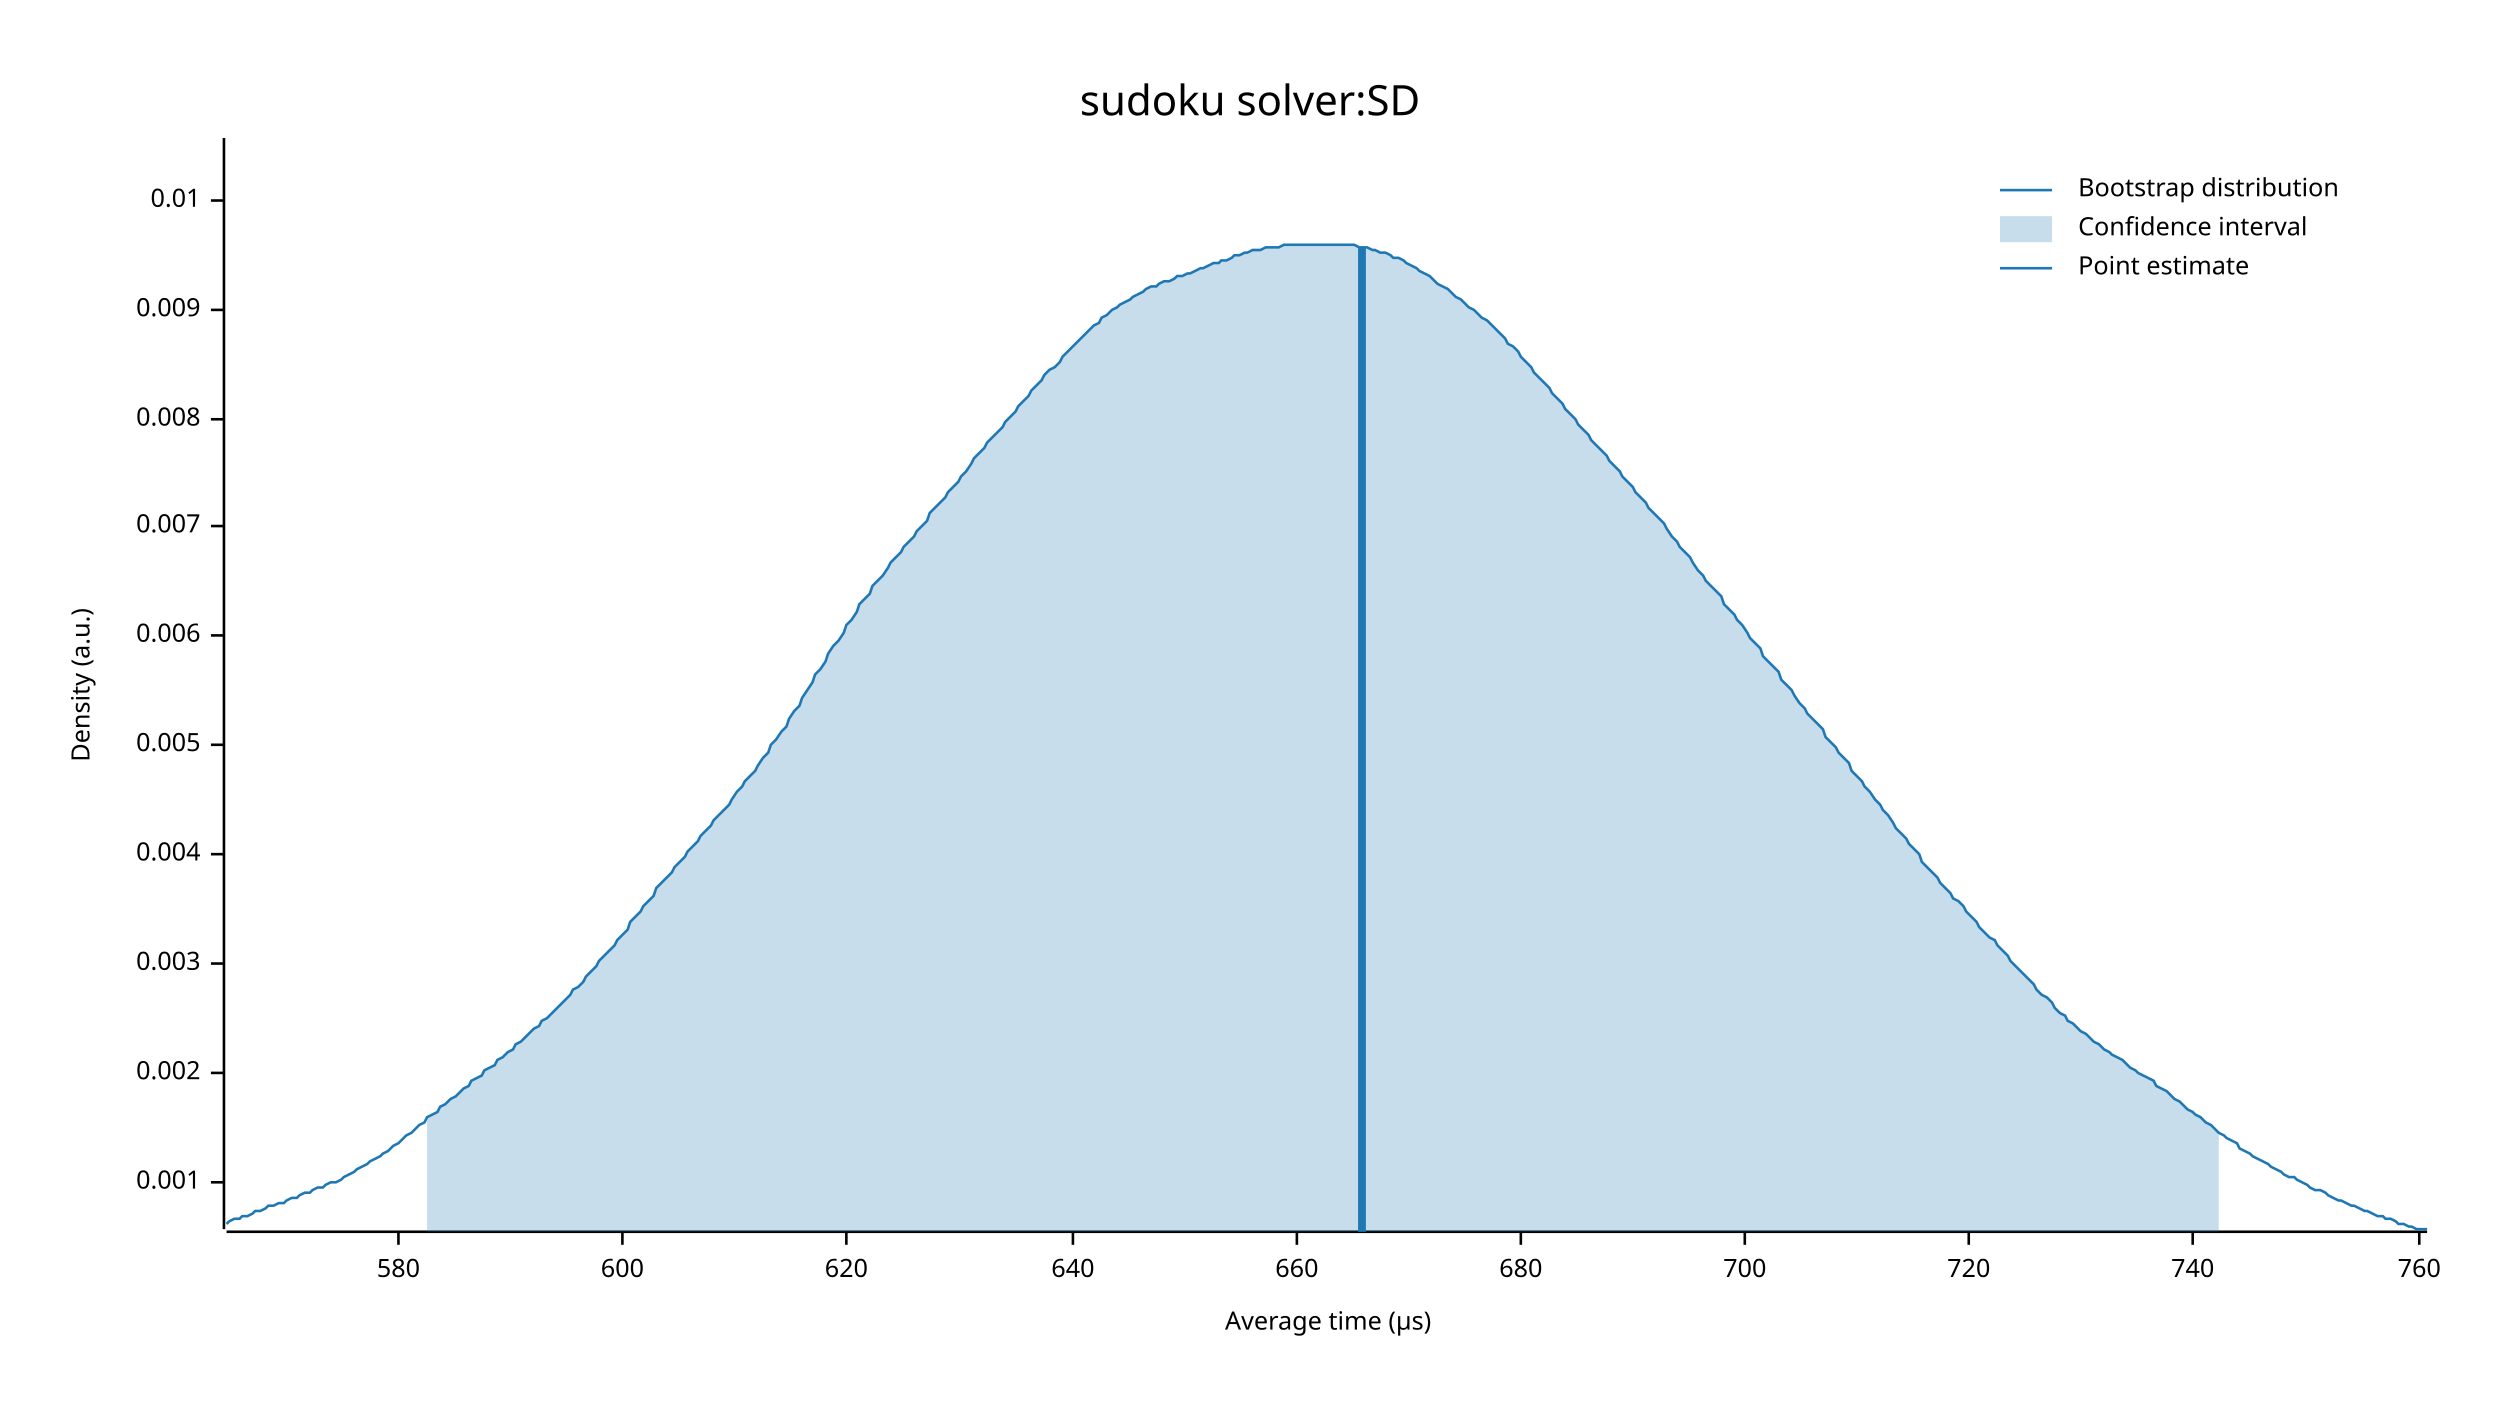
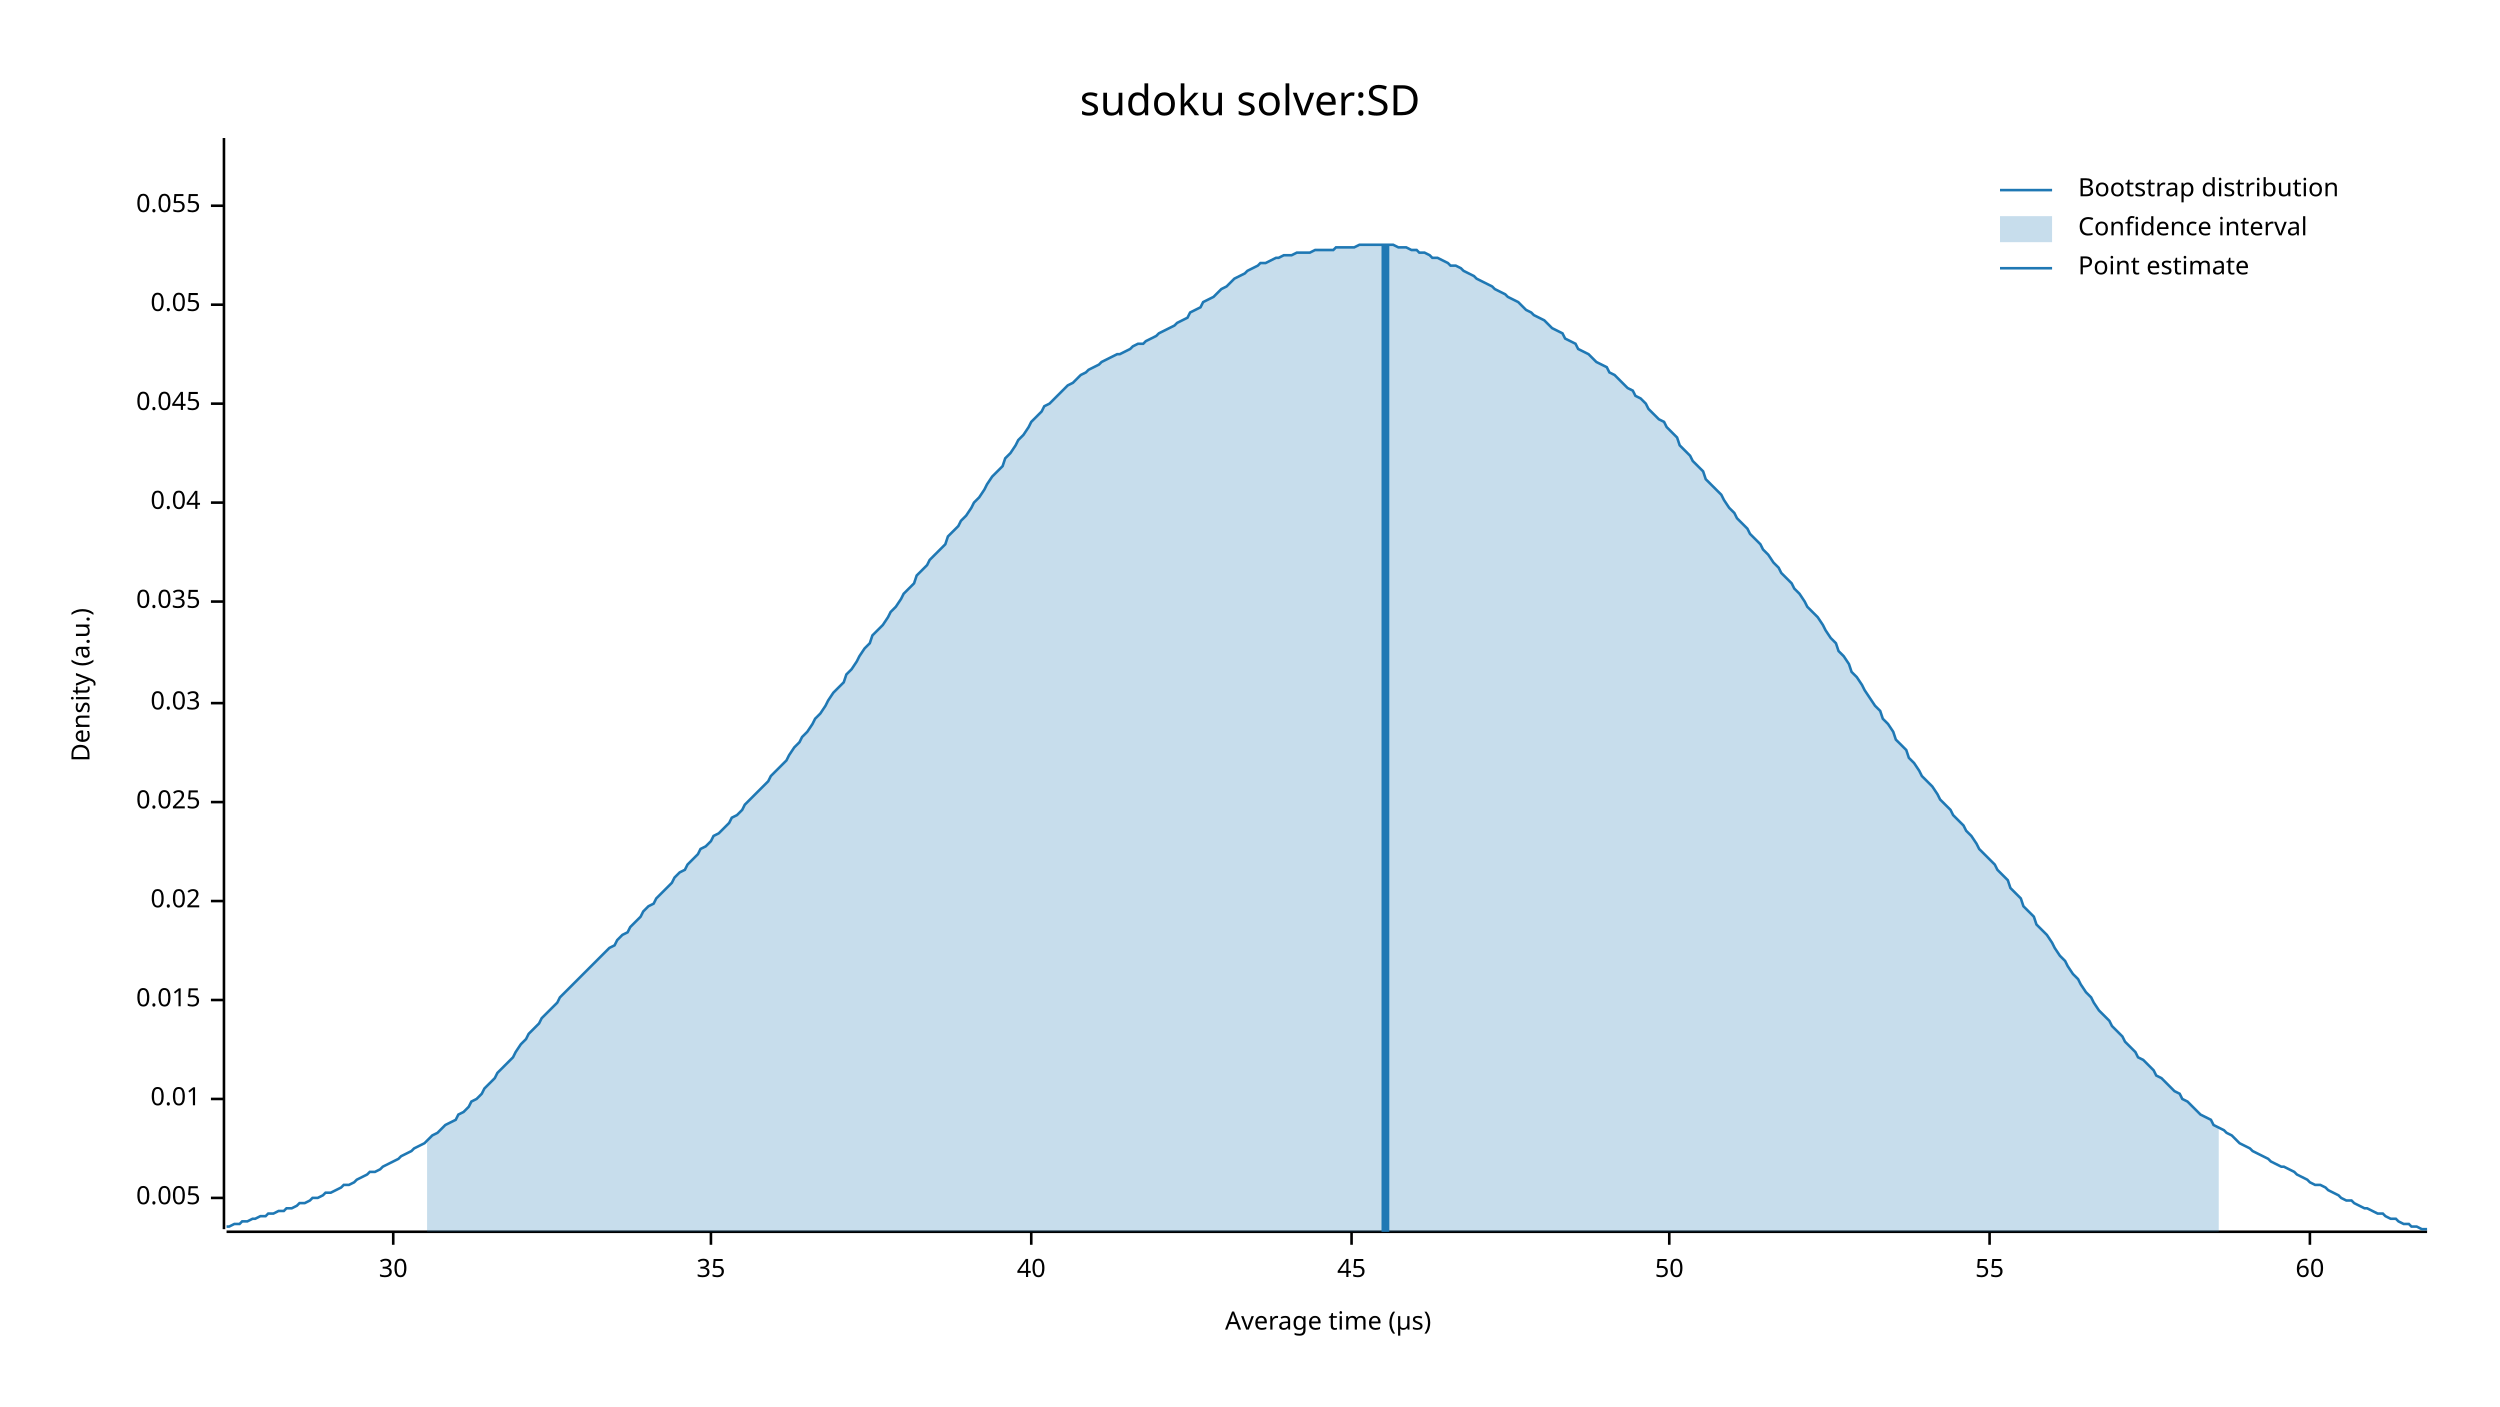
<svg xmlns="http://www.w3.org/2000/svg" width="960" height="540" viewBox="0 0 960 540">
  <text x="480" y="32" dy="0.76em" text-anchor="middle" font-family="sans-serif" font-size="16.129" opacity="1" fill="#000000">
sudoku solver:SD
</text>
  <text x="27" y="263" dy="0.76em" text-anchor="middle" font-family="sans-serif" font-size="9.677" opacity="1" fill="#000000" transform="rotate(270, 27, 263)">
Density (a.u.)
</text>
  <text x="510" y="513" dy="-0.5ex" text-anchor="middle" font-family="sans-serif" font-size="9.677" opacity="1" fill="#000000">
Average time (µs)
</text>
  <polyline fill="none" opacity="1" stroke="#000000" stroke-width="1" points="86,53 86,472 " />
-   <text x="77" y="454" dy="0.5ex" text-anchor="end" font-family="sans-serif" font-size="9.677" opacity="1" fill="#000000">
- 0.001
- </text>
-   <polyline fill="none" opacity="1" stroke="#000000" stroke-width="1" points="81,454 86,454 " />
-   <text x="77" y="412" dy="0.5ex" text-anchor="end" font-family="sans-serif" font-size="9.677" opacity="1" fill="#000000">
- 0.002
- </text>
-   <polyline fill="none" opacity="1" stroke="#000000" stroke-width="1" points="81,412 86,412 " />
-   <text x="77" y="370" dy="0.5ex" text-anchor="end" font-family="sans-serif" font-size="9.677" opacity="1" fill="#000000">
- 0.003
- </text>
-   <polyline fill="none" opacity="1" stroke="#000000" stroke-width="1" points="81,370 86,370 " />
-   <text x="77" y="328" dy="0.5ex" text-anchor="end" font-family="sans-serif" font-size="9.677" opacity="1" fill="#000000">
- 0.004
- </text>
-   <polyline fill="none" opacity="1" stroke="#000000" stroke-width="1" points="81,328 86,328 " />
-   <text x="77" y="286" dy="0.5ex" text-anchor="end" font-family="sans-serif" font-size="9.677" opacity="1" fill="#000000">
+   <text x="77" y="460" dy="0.5ex" text-anchor="end" font-family="sans-serif" font-size="9.677" opacity="1" fill="#000000">
0.005
</text>
-   <polyline fill="none" opacity="1" stroke="#000000" stroke-width="1" points="81,286 86,286 " />
-   <text x="77" y="244" dy="0.5ex" text-anchor="end" font-family="sans-serif" font-size="9.677" opacity="1" fill="#000000">
- 0.006
- </text>
-   <polyline fill="none" opacity="1" stroke="#000000" stroke-width="1" points="81,244 86,244 " />
-   <text x="77" y="202" dy="0.5ex" text-anchor="end" font-family="sans-serif" font-size="9.677" opacity="1" fill="#000000">
- 0.007
- </text>
-   <polyline fill="none" opacity="1" stroke="#000000" stroke-width="1" points="81,202 86,202 " />
-   <text x="77" y="161" dy="0.5ex" text-anchor="end" font-family="sans-serif" font-size="9.677" opacity="1" fill="#000000">
- 0.008
- </text>
-   <polyline fill="none" opacity="1" stroke="#000000" stroke-width="1" points="81,161 86,161 " />
-   <text x="77" y="119" dy="0.5ex" text-anchor="end" font-family="sans-serif" font-size="9.677" opacity="1" fill="#000000">
- 0.009
- </text>
-   <polyline fill="none" opacity="1" stroke="#000000" stroke-width="1" points="81,119 86,119 " />
-   <text x="77" y="77" dy="0.5ex" text-anchor="end" font-family="sans-serif" font-size="9.677" opacity="1" fill="#000000">
+   <polyline fill="none" opacity="1" stroke="#000000" stroke-width="1" points="81,460 86,460 " />
+   <text x="77" y="422" dy="0.5ex" text-anchor="end" font-family="sans-serif" font-size="9.677" opacity="1" fill="#000000">
0.01
</text>
-   <polyline fill="none" opacity="1" stroke="#000000" stroke-width="1" points="81,77 86,77 " />
+   <polyline fill="none" opacity="1" stroke="#000000" stroke-width="1" points="81,422 86,422 " />
+   <text x="77" y="384" dy="0.5ex" text-anchor="end" font-family="sans-serif" font-size="9.677" opacity="1" fill="#000000">
+ 0.015
+ </text>
+   <polyline fill="none" opacity="1" stroke="#000000" stroke-width="1" points="81,384 86,384 " />
+   <text x="77" y="346" dy="0.5ex" text-anchor="end" font-family="sans-serif" font-size="9.677" opacity="1" fill="#000000">
+ 0.02
+ </text>
+   <polyline fill="none" opacity="1" stroke="#000000" stroke-width="1" points="81,346 86,346 " />
+   <text x="77" y="308" dy="0.5ex" text-anchor="end" font-family="sans-serif" font-size="9.677" opacity="1" fill="#000000">
+ 0.025
+ </text>
+   <polyline fill="none" opacity="1" stroke="#000000" stroke-width="1" points="81,308 86,308 " />
+   <text x="77" y="270" dy="0.5ex" text-anchor="end" font-family="sans-serif" font-size="9.677" opacity="1" fill="#000000">
+ 0.03
+ </text>
+   <polyline fill="none" opacity="1" stroke="#000000" stroke-width="1" points="81,270 86,270 " />
+   <text x="77" y="231" dy="0.5ex" text-anchor="end" font-family="sans-serif" font-size="9.677" opacity="1" fill="#000000">
+ 0.035
+ </text>
+   <polyline fill="none" opacity="1" stroke="#000000" stroke-width="1" points="81,231 86,231 " />
+   <text x="77" y="193" dy="0.5ex" text-anchor="end" font-family="sans-serif" font-size="9.677" opacity="1" fill="#000000">
+ 0.04
+ </text>
+   <polyline fill="none" opacity="1" stroke="#000000" stroke-width="1" points="81,193 86,193 " />
+   <text x="77" y="155" dy="0.5ex" text-anchor="end" font-family="sans-serif" font-size="9.677" opacity="1" fill="#000000">
+ 0.045
+ </text>
+   <polyline fill="none" opacity="1" stroke="#000000" stroke-width="1" points="81,155 86,155 " />
+   <text x="77" y="117" dy="0.5ex" text-anchor="end" font-family="sans-serif" font-size="9.677" opacity="1" fill="#000000">
+ 0.05
+ </text>
+   <polyline fill="none" opacity="1" stroke="#000000" stroke-width="1" points="81,117 86,117 " />
+   <text x="77" y="79" dy="0.5ex" text-anchor="end" font-family="sans-serif" font-size="9.677" opacity="1" fill="#000000">
+ 0.055
+ </text>
+   <polyline fill="none" opacity="1" stroke="#000000" stroke-width="1" points="81,79 86,79 " />
  <polyline fill="none" opacity="1" stroke="#000000" stroke-width="1" points="87,473 932,473 " />
-   <text x="153" y="483" dy="0.76em" text-anchor="middle" font-family="sans-serif" font-size="9.677" opacity="1" fill="#000000">
- 580
+   <text x="151" y="483" dy="0.76em" text-anchor="middle" font-family="sans-serif" font-size="9.677" opacity="1" fill="#000000">
+ 30
</text>
-   <polyline fill="none" opacity="1" stroke="#000000" stroke-width="1" points="153,473 153,478 " />
-   <text x="239" y="483" dy="0.76em" text-anchor="middle" font-family="sans-serif" font-size="9.677" opacity="1" fill="#000000">
- 600
+   <polyline fill="none" opacity="1" stroke="#000000" stroke-width="1" points="151,473 151,478 " />
+   <text x="273" y="483" dy="0.76em" text-anchor="middle" font-family="sans-serif" font-size="9.677" opacity="1" fill="#000000">
+ 35
</text>
-   <polyline fill="none" opacity="1" stroke="#000000" stroke-width="1" points="239,473 239,478 " />
-   <text x="325" y="483" dy="0.76em" text-anchor="middle" font-family="sans-serif" font-size="9.677" opacity="1" fill="#000000">
- 620
+   <polyline fill="none" opacity="1" stroke="#000000" stroke-width="1" points="273,473 273,478 " />
+   <text x="396" y="483" dy="0.76em" text-anchor="middle" font-family="sans-serif" font-size="9.677" opacity="1" fill="#000000">
+ 40
</text>
-   <polyline fill="none" opacity="1" stroke="#000000" stroke-width="1" points="325,473 325,478 " />
-   <text x="412" y="483" dy="0.76em" text-anchor="middle" font-family="sans-serif" font-size="9.677" opacity="1" fill="#000000">
- 640
+   <polyline fill="none" opacity="1" stroke="#000000" stroke-width="1" points="396,473 396,478 " />
+   <text x="519" y="483" dy="0.76em" text-anchor="middle" font-family="sans-serif" font-size="9.677" opacity="1" fill="#000000">
+ 45
</text>
-   <polyline fill="none" opacity="1" stroke="#000000" stroke-width="1" points="412,473 412,478 " />
-   <text x="498" y="483" dy="0.76em" text-anchor="middle" font-family="sans-serif" font-size="9.677" opacity="1" fill="#000000">
- 660
+   <polyline fill="none" opacity="1" stroke="#000000" stroke-width="1" points="519,473 519,478 " />
+   <text x="641" y="483" dy="0.76em" text-anchor="middle" font-family="sans-serif" font-size="9.677" opacity="1" fill="#000000">
+ 50
</text>
-   <polyline fill="none" opacity="1" stroke="#000000" stroke-width="1" points="498,473 498,478 " />
-   <text x="584" y="483" dy="0.76em" text-anchor="middle" font-family="sans-serif" font-size="9.677" opacity="1" fill="#000000">
- 680
+   <polyline fill="none" opacity="1" stroke="#000000" stroke-width="1" points="641,473 641,478 " />
+   <text x="764" y="483" dy="0.76em" text-anchor="middle" font-family="sans-serif" font-size="9.677" opacity="1" fill="#000000">
+ 55
</text>
-   <polyline fill="none" opacity="1" stroke="#000000" stroke-width="1" points="584,473 584,478 " />
-   <text x="670" y="483" dy="0.76em" text-anchor="middle" font-family="sans-serif" font-size="9.677" opacity="1" fill="#000000">
- 700
+   <polyline fill="none" opacity="1" stroke="#000000" stroke-width="1" points="764,473 764,478 " />
+   <text x="887" y="483" dy="0.76em" text-anchor="middle" font-family="sans-serif" font-size="9.677" opacity="1" fill="#000000">
+ 60
</text>
-   <polyline fill="none" opacity="1" stroke="#000000" stroke-width="1" points="670,473 670,478 " />
-   <text x="756" y="483" dy="0.76em" text-anchor="middle" font-family="sans-serif" font-size="9.677" opacity="1" fill="#000000">
- 720
- </text>
-   <polyline fill="none" opacity="1" stroke="#000000" stroke-width="1" points="756,473 756,478 " />
-   <text x="842" y="483" dy="0.76em" text-anchor="middle" font-family="sans-serif" font-size="9.677" opacity="1" fill="#000000">
- 740
- </text>
-   <polyline fill="none" opacity="1" stroke="#000000" stroke-width="1" points="842,473 842,478 " />
-   <text x="929" y="483" dy="0.76em" text-anchor="middle" font-family="sans-serif" font-size="9.677" opacity="1" fill="#000000">
- 760
- </text>
-   <polyline fill="none" opacity="1" stroke="#000000" stroke-width="1" points="929,473 929,478 " />
-   <polyline fill="none" opacity="1" stroke="#1F78B4" stroke-width="1" points="87,470 88,469 90,468 92,468 93,467 95,467 97,466 98,465 100,465 102,464 103,463 105,463 107,462 109,462 110,461 112,460 114,460 115,459 117,458 119,458 120,457 122,456 124,456 125,455 127,454 129,454 131,453 132,452 134,451 136,450 137,449 139,448 141,447 142,446 144,445 146,444 147,443 149,442 151,440 153,439 154,438 156,436 158,435 159,434 161,432 163,431 164,429 166,428 168,427 169,425 171,424 173,422 175,421 176,420 178,418 180,417 181,415 183,414 185,413 186,411 188,410 190,409 191,407 193,406 195,404 197,403 198,401 200,400 202,398 203,397 205,395 207,394 208,392 210,391 212,389 214,387 215,386 217,384 219,382 220,380 222,379 224,377 225,375 227,373 229,371 230,369 232,367 234,365 236,363 237,361 239,359 241,357 242,354 244,352 246,350 247,348 249,346 251,344 252,341 254,339 256,337 258,335 259,333 261,331 263,329 264,327 266,325 268,323 269,321 271,319 273,317 274,315 276,313 278,311 280,309 281,307 283,304 285,302 286,300 288,298 290,296 291,294 293,291 295,289 296,286 298,284 300,281 302,279 303,276 305,273 307,271 308,268 310,265 312,262 313,259 315,257 317,254 318,251 320,248 322,246 324,243 325,240 327,238 329,235 330,232 332,230 334,228 335,225 337,223 339,221 341,218 342,216 344,214 346,212 347,210 349,208 351,206 352,204 354,202 356,200 357,197 359,195 361,193 363,191 364,189 366,187 368,185 369,183 371,181 373,178 374,176 376,174 378,172 379,170 381,168 383,166 385,164 386,162 388,160 390,158 391,156 393,154 395,152 396,150 398,148 400,146 401,144 403,142 405,141 407,139 408,137 410,135 412,133 413,132 415,130 417,128 418,127 420,125 422,124 423,122 425,121 427,119 429,118 430,117 432,116 434,115 435,114 437,113 439,112 440,111 442,110 444,110 445,109 447,108 449,108 451,107 452,106 454,106 456,105 457,105 459,104 461,103 462,103 464,102 466,101 468,101 469,100 471,100 473,99 474,98 476,98 478,97 479,97 481,96 483,96 484,96 486,95 488,95 490,95 491,95 493,94 495,94 496,94 498,94 500,94 501,94 503,94 505,94 506,94 508,94 510,94 512,94 513,94 515,94 517,94 518,94 520,94 522,95 523,95 525,95 527,96 528,96 530,97 532,97 534,98 535,99 537,99 539,100 540,101 542,102 544,103 545,104 547,105 549,106 550,107 552,109 554,110 556,111 557,112 559,114 561,115 562,116 564,118 566,119 567,120 569,122 571,123 573,125 574,126 576,128 578,130 579,132 581,133 583,135 584,137 586,139 588,141 589,143 591,145 593,147 595,149 596,151 598,153 600,155 601,157 603,159 605,161 606,163 608,165 610,167 611,169 613,171 615,173 617,175 618,177 620,179 622,181 623,183 625,185 627,187 628,189 630,191 632,193 633,195 635,197 637,199 639,201 640,203 642,206 644,208 645,210 647,212 649,214 650,216 652,219 654,221 655,223 657,225 659,227 661,229 662,232 664,234 666,236 667,238 669,240 671,243 672,245 674,247 676,249 677,252 679,254 681,256 683,258 684,261 686,263 688,265 689,267 691,270 693,272 694,274 696,276 698,278 700,280 701,283 703,285 705,287 706,289 708,291 710,293 711,296 713,298 715,300 716,302 718,304 720,307 722,309 723,311 725,313 727,316 728,318 730,320 732,322 733,324 735,326 737,328 738,331 740,333 742,335 744,337 745,339 747,341 749,343 750,345 752,346 754,348 755,350 757,352 759,354 760,356 762,358 764,360 766,361 767,363 769,365 771,367 772,369 774,371 776,373 777,374 779,376 781,378 782,380 784,382 786,383 788,385 789,387 791,389 793,390 794,392 796,393 798,395 799,396 801,397 803,399 804,400 806,401 808,403 810,404 811,405 813,406 815,407 816,408 818,410 820,411 821,412 823,413 825,414 827,415 828,417 830,418 832,419 833,420 835,422 837,423 838,424 840,426 842,427 843,428 845,429 847,431 849,432 850,433 852,435 854,436 855,437 857,438 859,439 860,441 862,442 864,443 865,444 867,445 869,446 871,447 872,448 874,449 876,450 877,451 879,452 881,452 882,453 884,454 886,455 887,456 889,457 891,457 893,458 894,459 896,460 898,461 899,461 901,462 903,463 904,463 906,464 908,465 909,465 911,466 913,467 915,467 916,468 918,468 920,469 921,470 923,470 925,471 926,471 928,472 930,472 932,472 " />
-   <polygon opacity="0.25" fill="#1F78B4" points="164,429 166,428 168,427 169,425 171,424 173,422 175,421 176,420 178,418 180,417 181,415 183,414 185,413 186,411 188,410 190,409 191,407 193,406 195,404 197,403 198,401 200,400 202,398 203,397 205,395 207,394 208,392 210,391 212,389 214,387 215,386 217,384 219,382 220,380 222,379 224,377 225,375 227,373 229,371 230,369 232,367 234,365 236,363 237,361 239,359 241,357 242,354 244,352 246,350 247,348 249,346 251,344 252,341 254,339 256,337 258,335 259,333 261,331 263,329 264,327 266,325 268,323 269,321 271,319 273,317 274,315 276,313 278,311 280,309 281,307 283,304 285,302 286,300 288,298 290,296 291,294 293,291 295,289 296,286 298,284 300,281 302,279 303,276 305,273 307,271 308,268 310,265 312,262 313,259 315,257 317,254 318,251 320,248 322,246 324,243 325,240 327,238 329,235 330,232 332,230 334,228 335,225 337,223 339,221 341,218 342,216 344,214 346,212 347,210 349,208 351,206 352,204 354,202 356,200 357,197 359,195 361,193 363,191 364,189 366,187 368,185 369,183 371,181 373,178 374,176 376,174 378,172 379,170 381,168 383,166 385,164 386,162 388,160 390,158 391,156 393,154 395,152 396,150 398,148 400,146 401,144 403,142 405,141 407,139 408,137 410,135 412,133 413,132 415,130 417,128 418,127 420,125 422,124 423,122 425,121 427,119 429,118 430,117 432,116 434,115 435,114 437,113 439,112 440,111 442,110 444,110 445,109 447,108 449,108 451,107 452,106 454,106 456,105 457,105 459,104 461,103 462,103 464,102 466,101 468,101 469,100 471,100 473,99 474,98 476,98 478,97 479,97 481,96 483,96 484,96 486,95 488,95 490,95 491,95 493,94 495,94 496,94 498,94 500,94 501,94 503,94 505,94 506,94 508,94 510,94 512,94 513,94 515,94 517,94 518,94 520,94 522,95 523,95 525,95 527,96 528,96 530,97 532,97 534,98 535,99 537,99 539,100 540,101 542,102 544,103 545,104 547,105 549,106 550,107 552,109 554,110 556,111 557,112 559,114 561,115 562,116 564,118 566,119 567,120 569,122 571,123 573,125 574,126 576,128 578,130 579,132 581,133 583,135 584,137 586,139 588,141 589,143 591,145 593,147 595,149 596,151 598,153 600,155 601,157 603,159 605,161 606,163 608,165 610,167 611,169 613,171 615,173 617,175 618,177 620,179 622,181 623,183 625,185 627,187 628,189 630,191 632,193 633,195 635,197 637,199 639,201 640,203 642,206 644,208 645,210 647,212 649,214 650,216 652,219 654,221 655,223 657,225 659,227 661,229 662,232 664,234 666,236 667,238 669,240 671,243 672,245 674,247 676,249 677,252 679,254 681,256 683,258 684,261 686,263 688,265 689,267 691,270 693,272 694,274 696,276 698,278 700,280 701,283 703,285 705,287 706,289 708,291 710,293 711,296 713,298 715,300 716,302 718,304 720,307 722,309 723,311 725,313 727,316 728,318 730,320 732,322 733,324 735,326 737,328 738,331 740,333 742,335 744,337 745,339 747,341 749,343 750,345 752,346 754,348 755,350 757,352 759,354 760,356 762,358 764,360 766,361 767,363 769,365 771,367 772,369 774,371 776,373 777,374 779,376 781,378 782,380 784,382 786,383 788,385 789,387 791,389 793,390 794,392 796,393 798,395 799,396 801,397 803,399 804,400 806,401 808,403 810,404 811,405 813,406 815,407 816,408 818,410 820,411 821,412 823,413 825,414 827,415 828,417 830,418 832,419 833,420 835,422 837,423 838,424 840,426 842,427 843,428 845,429 847,431 849,432 850,433 852,435 852,473 164,473 " />
-   <polyline fill="none" opacity="1" stroke="#1F78B4" stroke-width="3" points="523,473 523,95 " />
+   <polyline fill="none" opacity="1" stroke="#000000" stroke-width="1" points="887,473 887,478 " />
+   <polyline fill="none" opacity="1" stroke="#1F78B4" stroke-width="1" points="87,471 88,471 90,470 92,470 93,469 95,469 97,468 98,468 100,467 102,467 103,466 105,466 107,465 109,465 110,464 112,464 114,463 115,462 117,462 119,461 120,460 122,460 124,459 125,458 127,458 129,457 131,456 132,455 134,455 136,454 137,453 139,452 141,451 142,450 144,450 146,449 147,448 149,447 151,446 153,445 154,444 156,443 158,442 159,441 161,440 163,439 164,438 166,436 168,435 169,434 171,432 173,431 175,430 176,428 178,427 180,425 181,423 183,422 185,420 186,418 188,416 190,414 191,412 193,410 195,408 197,406 198,404 200,401 202,399 203,397 205,395 207,393 208,391 210,389 212,387 214,385 215,383 217,381 219,379 220,378 222,376 224,374 225,373 227,371 229,369 230,368 232,366 234,364 236,363 237,361 239,359 241,358 242,356 244,354 246,352 247,350 249,348 251,347 252,345 254,343 256,341 258,339 259,337 261,335 263,334 264,332 266,330 268,328 269,326 271,325 273,323 274,321 276,320 278,318 280,316 281,314 283,313 285,311 286,309 288,307 290,305 291,304 293,302 295,300 296,298 298,296 300,294 302,292 303,290 305,287 307,285 308,283 310,281 312,278 313,276 315,274 317,271 318,269 320,266 322,264 324,262 325,259 327,257 329,254 330,252 332,249 334,247 335,244 337,242 339,240 341,237 342,235 344,233 346,230 347,228 349,226 351,224 352,221 354,219 356,217 357,215 359,213 361,211 363,209 364,206 366,204 368,202 369,200 371,198 373,195 374,193 376,191 378,188 379,186 381,183 383,181 385,179 386,176 388,174 390,171 391,169 393,167 395,164 396,162 398,160 400,158 401,156 403,155 405,153 407,151 408,150 410,148 412,147 413,146 415,144 417,143 418,142 420,141 422,140 423,139 425,138 427,137 429,136 430,136 432,135 434,134 435,133 437,132 439,132 440,131 442,130 444,129 445,128 447,127 449,126 451,125 452,124 454,123 456,122 457,120 459,119 461,118 462,116 464,115 466,114 468,112 469,111 471,110 473,108 474,107 476,106 478,105 479,104 481,103 483,102 484,101 486,101 488,100 490,99 491,99 493,98 495,98 496,98 498,97 500,97 501,97 503,97 505,96 506,96 508,96 510,96 512,96 513,95 515,95 517,95 518,95 520,95 522,94 523,94 525,94 527,94 528,94 530,94 532,94 534,94 535,94 537,95 539,95 540,95 542,96 544,96 545,97 547,97 549,98 550,99 552,99 554,100 556,101 557,102 559,102 561,103 562,104 564,105 566,106 567,107 569,108 571,109 573,110 574,111 576,112 578,113 579,114 581,115 583,116 584,117 586,119 588,120 589,121 591,122 593,123 595,125 596,126 598,127 600,128 601,130 603,131 605,132 606,134 608,135 610,136 611,137 613,139 615,140 617,141 618,143 620,144 622,146 623,147 625,149 627,150 628,152 630,153 632,155 633,157 635,159 637,161 639,162 640,164 642,166 644,168 645,171 647,173 649,175 650,177 652,179 654,181 655,184 657,186 659,188 661,190 662,192 664,195 666,197 667,199 669,201 671,203 672,205 674,207 676,209 677,211 679,213 681,216 683,218 684,220 686,222 688,224 689,226 691,228 693,231 694,233 696,235 698,237 700,240 701,242 703,245 705,247 706,250 708,252 710,255 711,258 713,260 715,263 716,265 718,268 720,271 722,273 723,276 725,278 727,281 728,284 730,286 732,288 733,291 735,293 737,296 738,298 740,300 742,302 744,305 745,307 747,309 749,311 750,313 752,315 754,317 755,319 757,321 759,324 760,326 762,328 764,330 766,332 767,334 769,336 771,338 772,341 774,343 776,345 777,348 779,350 781,352 782,355 784,357 786,359 788,362 789,364 791,367 793,369 794,371 796,374 798,376 799,378 801,381 803,383 804,385 806,388 808,390 810,392 811,394 813,396 815,398 816,400 818,402 820,404 821,406 823,407 825,409 827,411 828,413 830,414 832,416 833,417 835,419 837,420 838,422 840,423 842,425 843,426 845,428 847,429 849,430 850,432 852,433 854,434 855,435 857,436 859,438 860,439 862,440 864,441 865,442 867,443 869,444 871,445 872,446 874,447 876,448 877,448 879,449 881,450 882,451 884,452 886,453 887,454 889,455 891,455 893,456 894,457 896,458 898,459 899,460 901,461 903,461 904,462 906,463 908,464 909,464 911,465 913,466 915,466 916,467 918,468 920,468 921,469 923,470 925,470 926,471 928,471 930,472 932,472 " />
+   <polygon opacity="0.25" fill="#1F78B4" points="164,438 166,436 168,435 169,434 171,432 173,431 175,430 176,428 178,427 180,425 181,423 183,422 185,420 186,418 188,416 190,414 191,412 193,410 195,408 197,406 198,404 200,401 202,399 203,397 205,395 207,393 208,391 210,389 212,387 214,385 215,383 217,381 219,379 220,378 222,376 224,374 225,373 227,371 229,369 230,368 232,366 234,364 236,363 237,361 239,359 241,358 242,356 244,354 246,352 247,350 249,348 251,347 252,345 254,343 256,341 258,339 259,337 261,335 263,334 264,332 266,330 268,328 269,326 271,325 273,323 274,321 276,320 278,318 280,316 281,314 283,313 285,311 286,309 288,307 290,305 291,304 293,302 295,300 296,298 298,296 300,294 302,292 303,290 305,287 307,285 308,283 310,281 312,278 313,276 315,274 317,271 318,269 320,266 322,264 324,262 325,259 327,257 329,254 330,252 332,249 334,247 335,244 337,242 339,240 341,237 342,235 344,233 346,230 347,228 349,226 351,224 352,221 354,219 356,217 357,215 359,213 361,211 363,209 364,206 366,204 368,202 369,200 371,198 373,195 374,193 376,191 378,188 379,186 381,183 383,181 385,179 386,176 388,174 390,171 391,169 393,167 395,164 396,162 398,160 400,158 401,156 403,155 405,153 407,151 408,150 410,148 412,147 413,146 415,144 417,143 418,142 420,141 422,140 423,139 425,138 427,137 429,136 430,136 432,135 434,134 435,133 437,132 439,132 440,131 442,130 444,129 445,128 447,127 449,126 451,125 452,124 454,123 456,122 457,120 459,119 461,118 462,116 464,115 466,114 468,112 469,111 471,110 473,108 474,107 476,106 478,105 479,104 481,103 483,102 484,101 486,101 488,100 490,99 491,99 493,98 495,98 496,98 498,97 500,97 501,97 503,97 505,96 506,96 508,96 510,96 512,96 513,95 515,95 517,95 518,95 520,95 522,94 523,94 525,94 527,94 528,94 530,94 532,94 534,94 535,94 537,95 539,95 540,95 542,96 544,96 545,97 547,97 549,98 550,99 552,99 554,100 556,101 557,102 559,102 561,103 562,104 564,105 566,106 567,107 569,108 571,109 573,110 574,111 576,112 578,113 579,114 581,115 583,116 584,117 586,119 588,120 589,121 591,122 593,123 595,125 596,126 598,127 600,128 601,130 603,131 605,132 606,134 608,135 610,136 611,137 613,139 615,140 617,141 618,143 620,144 622,146 623,147 625,149 627,150 628,152 630,153 632,155 633,157 635,159 637,161 639,162 640,164 642,166 644,168 645,171 647,173 649,175 650,177 652,179 654,181 655,184 657,186 659,188 661,190 662,192 664,195 666,197 667,199 669,201 671,203 672,205 674,207 676,209 677,211 679,213 681,216 683,218 684,220 686,222 688,224 689,226 691,228 693,231 694,233 696,235 698,237 700,240 701,242 703,245 705,247 706,250 708,252 710,255 711,258 713,260 715,263 716,265 718,268 720,271 722,273 723,276 725,278 727,281 728,284 730,286 732,288 733,291 735,293 737,296 738,298 740,300 742,302 744,305 745,307 747,309 749,311 750,313 752,315 754,317 755,319 757,321 759,324 760,326 762,328 764,330 766,332 767,334 769,336 771,338 772,341 774,343 776,345 777,348 779,350 781,352 782,355 784,357 786,359 788,362 789,364 791,367 793,369 794,371 796,374 798,376 799,378 801,381 803,383 804,385 806,388 808,390 810,392 811,394 813,396 815,398 816,400 818,402 820,404 821,406 823,407 825,409 827,411 828,413 830,414 832,416 833,417 835,419 837,420 838,422 840,423 842,425 843,426 845,428 847,429 849,430 850,432 852,433 852,473 164,473 " />
+   <polyline fill="none" opacity="1" stroke="#1F78B4" stroke-width="3" points="532,473 532,94 " />
  <text x="798" y="68" dy="0.76em" text-anchor="start" font-family="sans-serif" font-size="9.677" opacity="1" fill="#000000">
Bootstrap distribution
</text>
  <text x="798" y="83" dy="0.76em" text-anchor="start" font-family="sans-serif" font-size="9.677" opacity="1" fill="#000000">
Confidence interval
</text>
  <text x="798" y="98" dy="0.76em" text-anchor="start" font-family="sans-serif" font-size="9.677" opacity="1" fill="#000000">
Point estimate
</text>
  <polyline fill="none" opacity="1" stroke="#1F78B4" stroke-width="1" points="768,73 788,73 " />
  <rect x="768" y="83" width="20" height="10" opacity="0.25" fill="#1F78B4" stroke="none" />
  <polyline fill="none" opacity="1" stroke="#1F78B4" stroke-width="1" points="768,103 788,103 " />
</svg>
